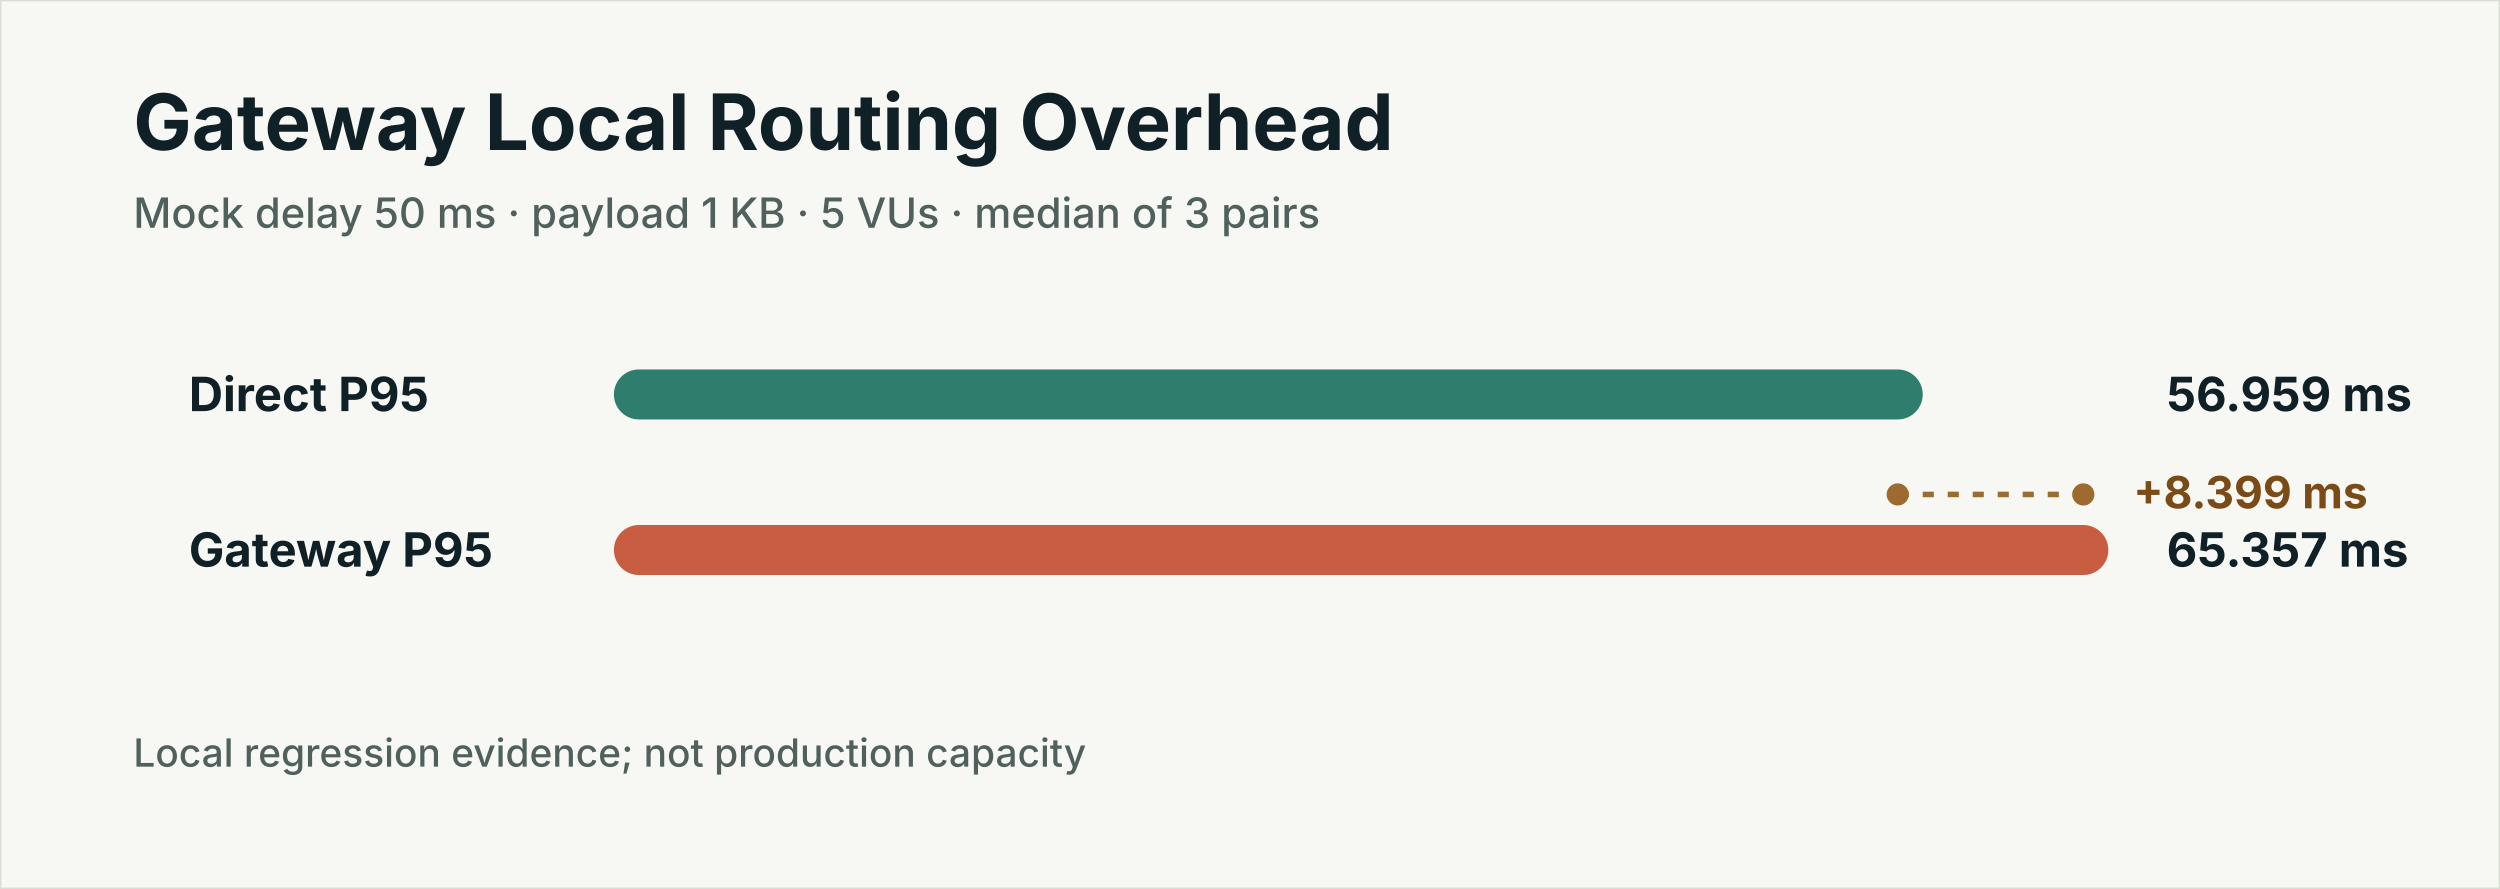
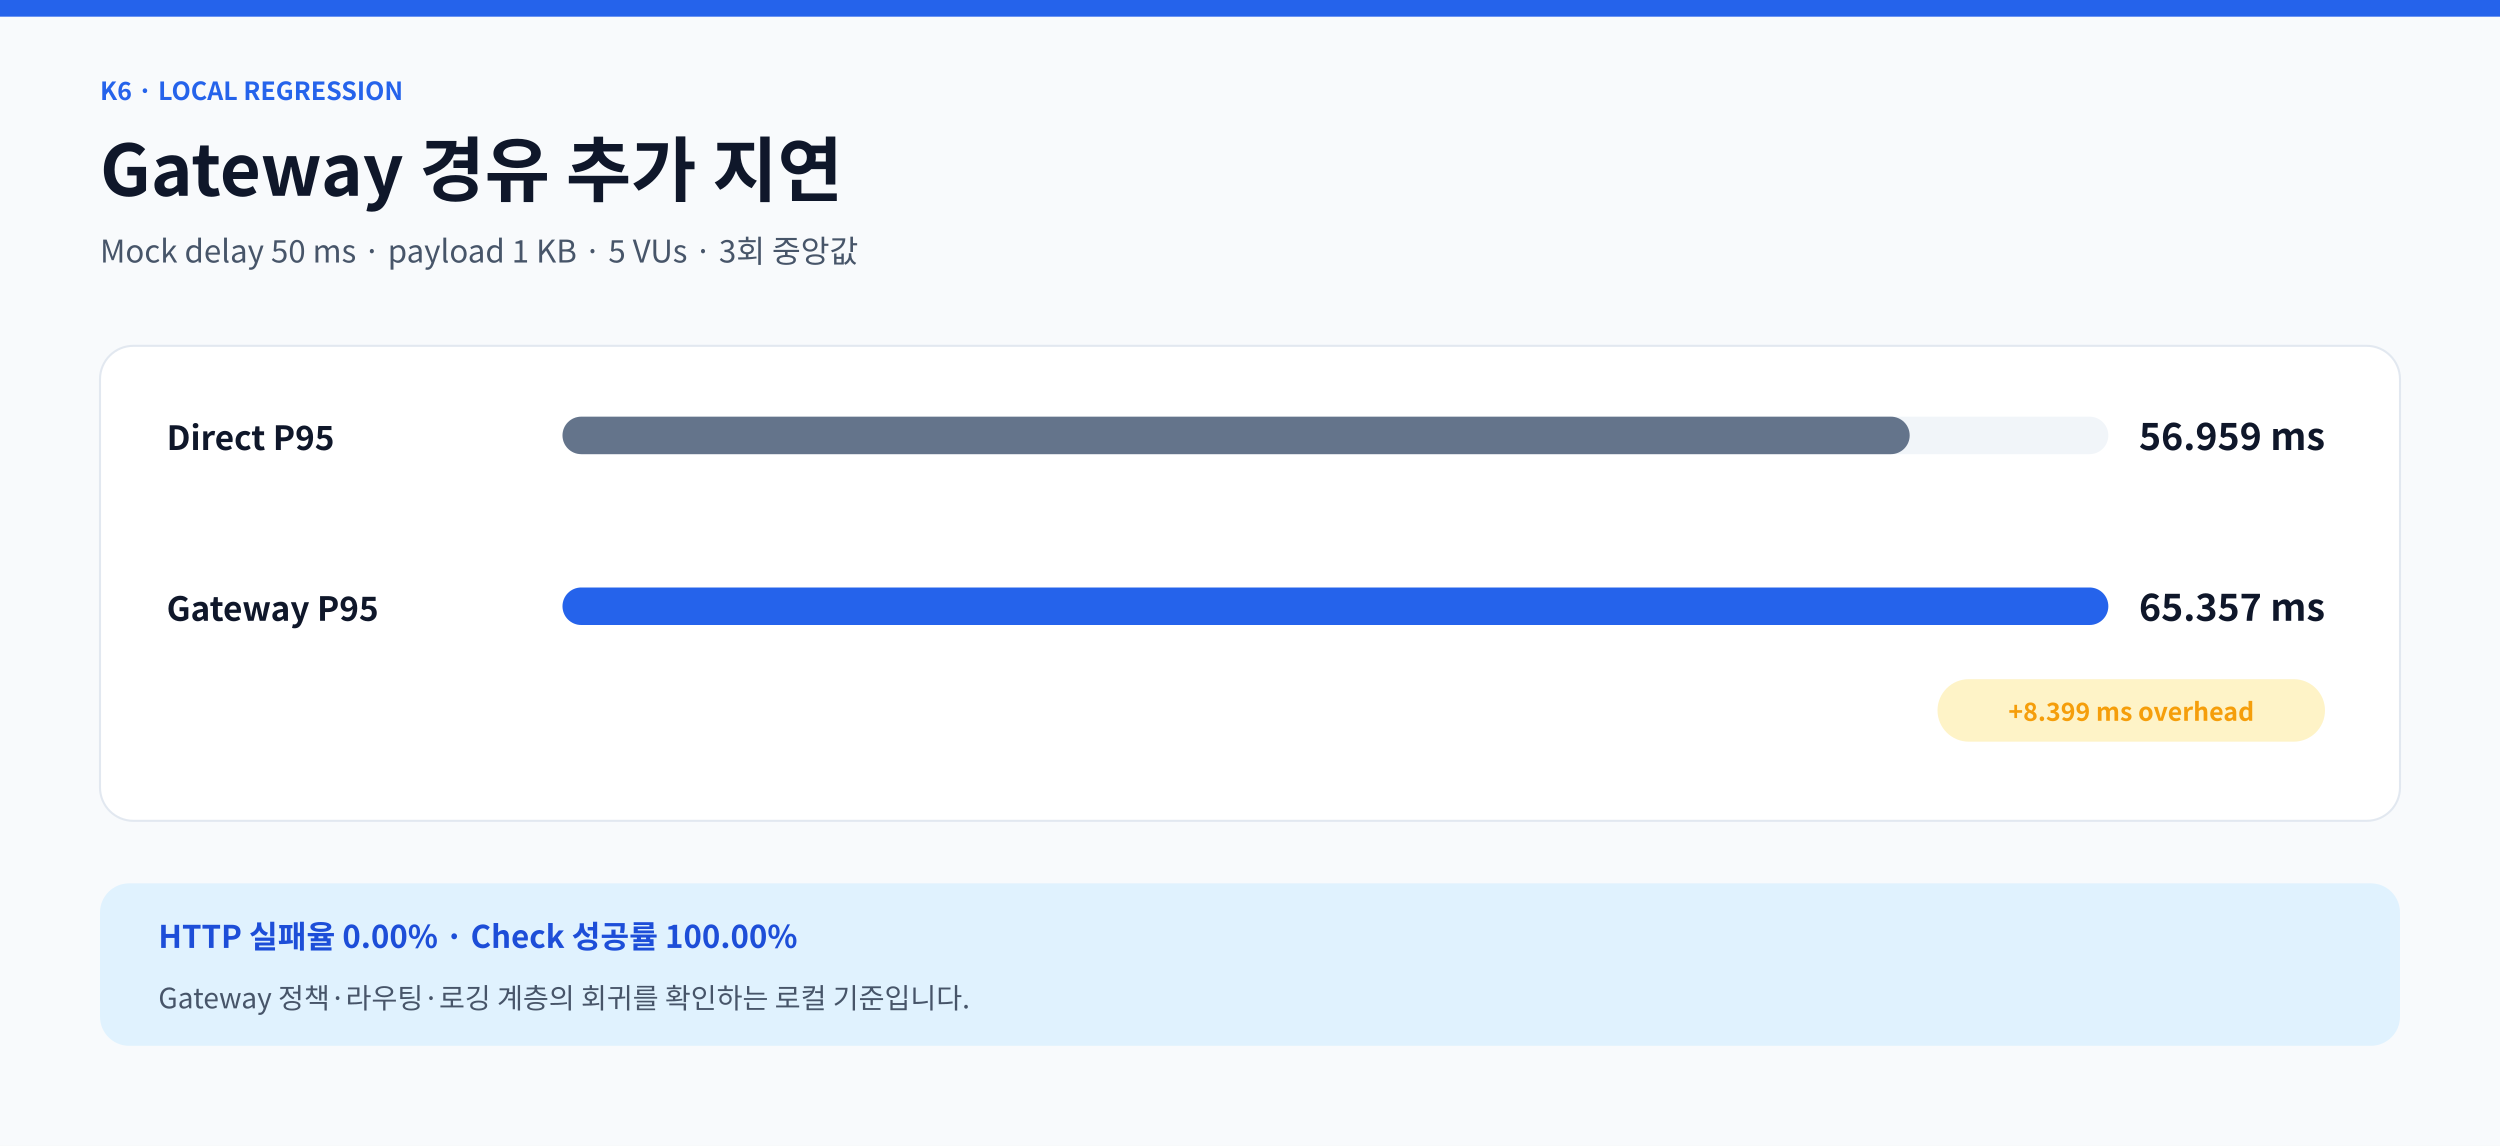
- <svg xmlns="http://www.w3.org/2000/svg" width="900" height="320" viewBox="0 0 900 320" role="img" aria-labelledby="title desc">
-   <rect width="900" height="320" fill="#f7f8f4" />
-   <rect x="0" y="0" width="900" height="320" fill="none" stroke="#d8ded2" />
-   <text x="48" y="54" fill="#102027" font-size="28" font-family="Inter, -apple-system, BlinkMacSystemFont, Segoe UI, sans-serif" font-weight="700" text-anchor="start">Gateway Local Routing Overhead</text>
-   <text x="48" y="82" fill="#50615d" font-size="15" font-family="Inter, -apple-system, BlinkMacSystemFont, Segoe UI, sans-serif" font-weight="500" text-anchor="start">Mock delay 50 ms · payload 1 KB · 5 VUs · median of 3 pairs</text>
-   <text x="68" y="148" fill="#102027" font-size="17" font-family="Inter, -apple-system, BlinkMacSystemFont, Segoe UI, sans-serif" font-weight="650" text-anchor="start">Direct P95</text>
-   <line x1="230" y1="142" x2="683.177" y2="142" stroke="#2f7d6d" stroke-width="18" stroke-linecap="round" />
-   <text x="780" y="148" fill="#102027" font-size="17" font-family="Inter, -apple-system, BlinkMacSystemFont, Segoe UI, sans-serif" font-weight="700" text-anchor="start">56.959 ms</text>
-   <text x="68" y="204" fill="#102027" font-size="17" font-family="Inter, -apple-system, BlinkMacSystemFont, Segoe UI, sans-serif" font-weight="650" text-anchor="start">Gateway P95</text>
-   <line x1="230" y1="198" x2="750.000" y2="198" stroke="#c95d41" stroke-width="18" stroke-linecap="round" />
-   <text x="780" y="204" fill="#102027" font-size="17" font-family="Inter, -apple-system, BlinkMacSystemFont, Segoe UI, sans-serif" font-weight="700" text-anchor="start">65.357 ms</text>
-   <line x1="683.177" y1="178" x2="750.000" y2="178" stroke="#9d6b2f" stroke-width="2" stroke-dasharray="4 5" />
-   <circle cx="683.177" cy="178" r="4" fill="#9d6b2f" />
-   <circle cx="750.000" cy="178" r="4" fill="#9d6b2f" />
-   <text x="768.0" y="183" fill="#7a4b16" font-size="16" font-family="Inter, -apple-system, BlinkMacSystemFont, Segoe UI, sans-serif" font-weight="700" text-anchor="start">+8.399 ms</text>
-   <text x="48" y="276" fill="#50615d" font-size="14" font-family="Inter, -apple-system, BlinkMacSystemFont, Segoe UI, sans-serif" font-weight="500" text-anchor="start">Local regression evidence; not production capacity</text>
+ <svg xmlns="http://www.w3.org/2000/svg" width="1200" height="550" viewBox="0 0 1200 550" role="img" aria-labelledby="title desc">
+   <rect width="1200" height="550" fill="#F8FAFC" />
+   <rect x="0" y="0" width="1200" height="8" fill="#2563EB" />
+   <text x="48" y="48" fill="#2563EB" font-size="12" font-family="'Noto Sans CJK KR',Inter,Pretendard,system-ui,sans-serif" font-weight="800" text-anchor="start">K6 · LOCAL REGRESSION</text>
+   <text x="48" y="94" fill="#0F172A" font-size="34" font-family="'Noto Sans CJK KR',Inter,Pretendard,system-ui,sans-serif" font-weight="800" text-anchor="start">Gateway 경유 추가 지연</text>
+   <text x="48" y="126" fill="#475569" font-size="15" font-family="'Noto Sans CJK KR',Inter,Pretendard,system-ui,sans-serif" font-weight="500" text-anchor="start">Mock delay 50 ms · payload 1 KB · 5 VUs · 3회 중앙값</text>
+   <rect x="48" y="166" width="1104" height="228" rx="16" fill="#FFFFFF" stroke="#E2E8F0" />
+   <text x="80" y="216" fill="#0F172A" font-size="16" font-family="'Noto Sans CJK KR',Inter,Pretendard,system-ui,sans-serif" font-weight="750" text-anchor="start">Direct P95</text>
+   <text x="1116" y="216" fill="#0F172A" font-size="18" font-family="'Noto Sans CJK KR',Inter,Pretendard,system-ui,sans-serif" font-weight="800" text-anchor="end">56.959 ms</text>
+   <rect x="270" y="200" width="742" height="18" rx="9" fill="#F1F5F9" />
+   <rect x="270" y="200" width="646.649" height="18" rx="9" fill="#64748B" />
+   <text x="80" y="298" fill="#0F172A" font-size="16" font-family="'Noto Sans CJK KR',Inter,Pretendard,system-ui,sans-serif" font-weight="750" text-anchor="start">Gateway P95</text>
+   <text x="1116" y="298" fill="#0F172A" font-size="18" font-family="'Noto Sans CJK KR',Inter,Pretendard,system-ui,sans-serif" font-weight="800" text-anchor="end">65.357 ms</text>
+   <rect x="270" y="282" width="742" height="18" rx="9" fill="#F1F5F9" />
+   <rect x="270" y="282" width="742.000" height="18" rx="9" fill="#2563EB" />
+   <rect x="930" y="326" width="186" height="30" rx="15" fill="#FEF3C7" />
+   <text x="1023.0" y="346" fill="#F59E0B" font-size="12" font-family="'Noto Sans CJK KR',Inter,Pretendard,system-ui,sans-serif" font-weight="800" text-anchor="middle">+8.399 ms overhead</text>
+   <rect x="48" y="424" width="1104" height="78" rx="14" fill="#E0F2FE" />
+   <text x="76" y="455" fill="#1D4ED8" font-size="15" font-family="'Noto Sans CJK KR',Inter,Pretendard,system-ui,sans-serif" font-weight="750" text-anchor="start">HTTP 실패율 0.00% · Check 성공률 100.00%</text>
+   <text x="76" y="484" fill="#475569" font-size="13.5" font-family="'Noto Sans CJK KR',Inter,Pretendard,system-ui,sans-serif" font-weight="500" text-anchor="start">Gateway 정책·라우팅·로깅 계층의 회귀를 확인하는 로컬 기준입니다.</text>
</svg>
